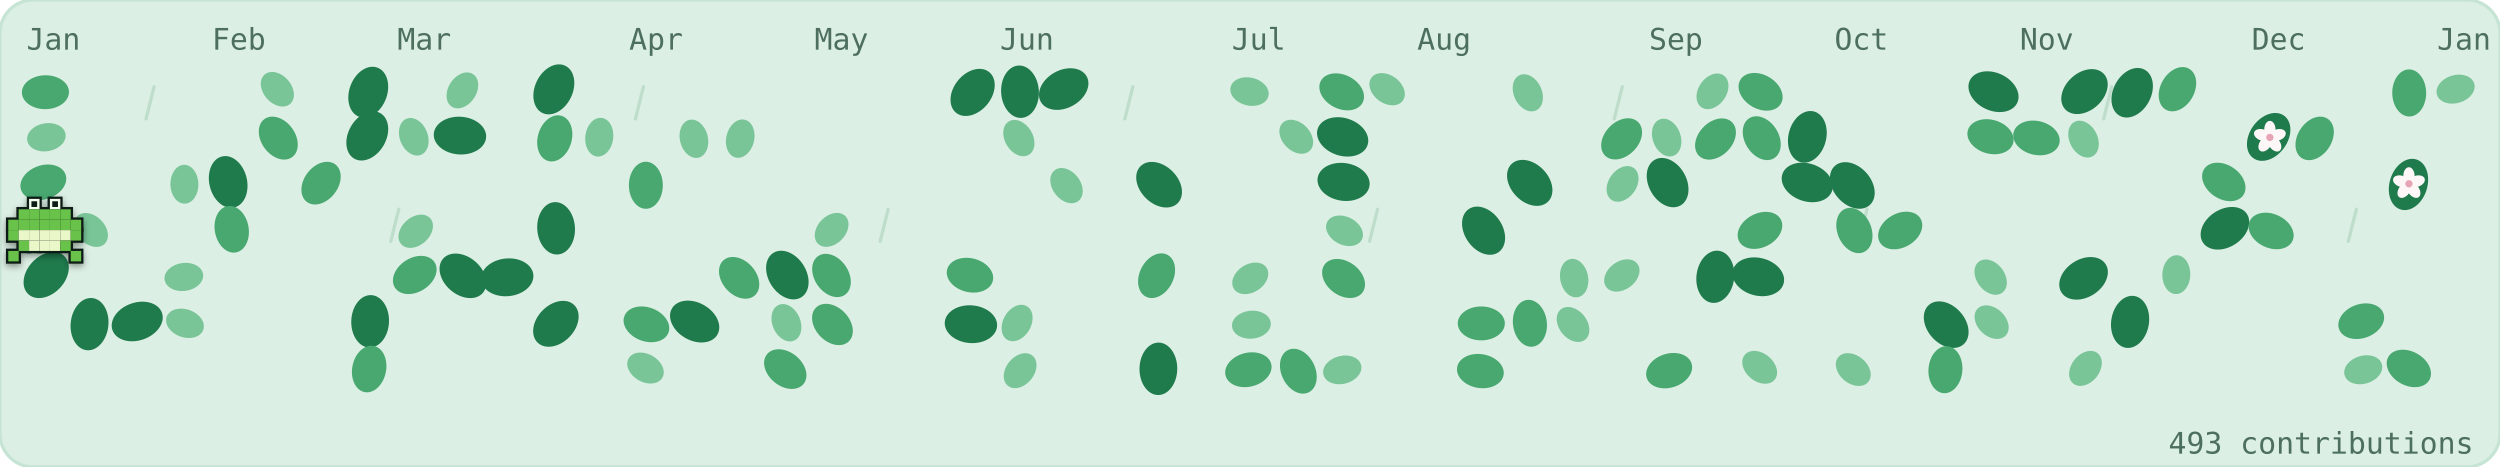
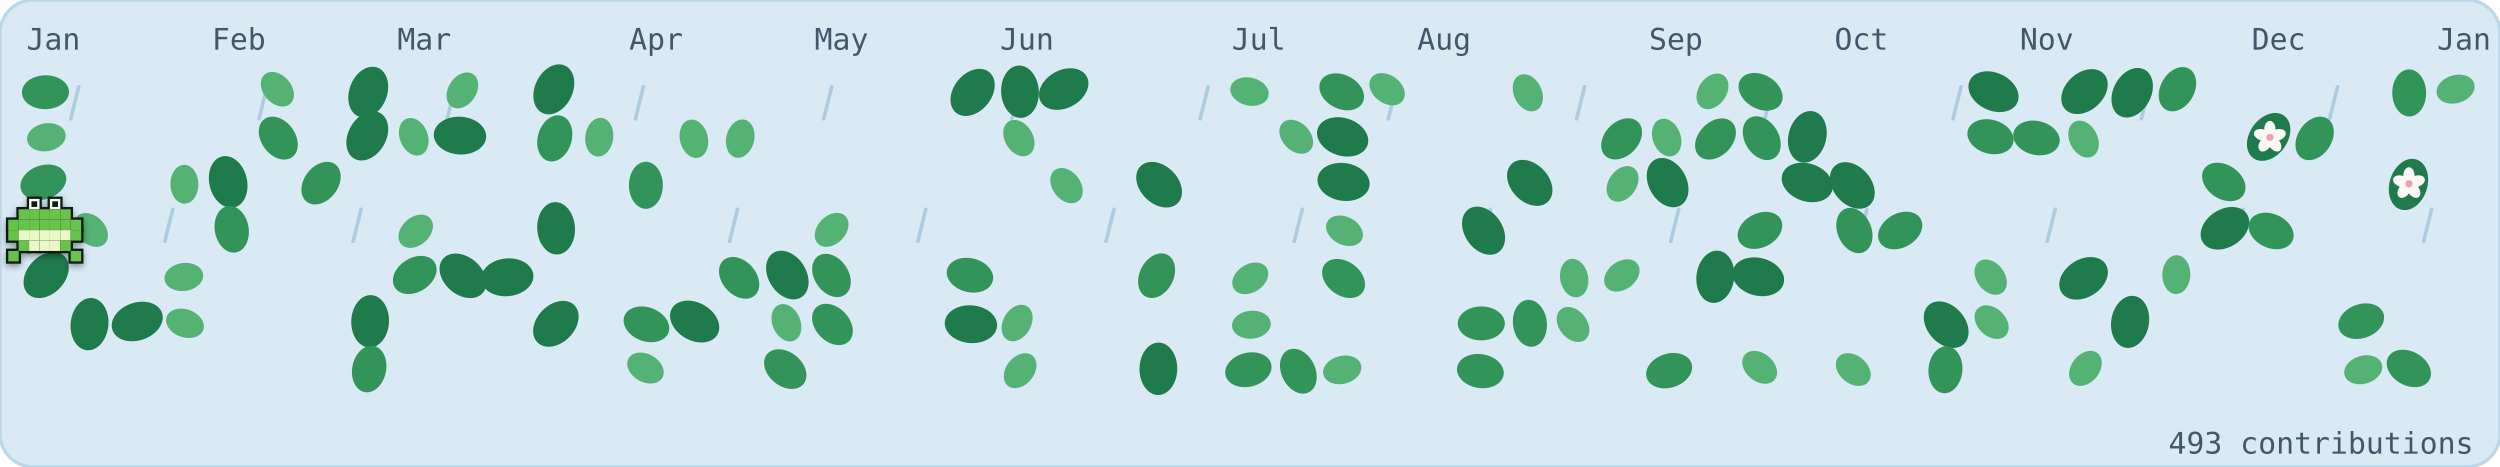
<svg xmlns="http://www.w3.org/2000/svg" width="755" height="141" viewBox="0 0 755 141" role="img" aria-labelledby="pond-title pond-desc">
-   <rect width="755" height="141" rx="10" fill="#dcefe4" stroke="#c6e4d4" />
+   <rect width="755" height="141" rx="10" fill="#d9eaf5" stroke="#bcd8e8" />
  <filter id="frog-shadow" x="-50%" y="-50%" width="200%" height="200%">
    <feDropShadow dx="0" dy="0.8" stdDeviation="0.9" flood-opacity="0.4" />
  </filter>
  <g class="rain">
-     <path class="rain" d="M 44.95 26.0 L 44.95 39.0" transform="rotate(14 44.95 32.50)" fill="none" stroke="#9cc8ae" stroke-width="1" stroke-linecap="round" stroke-dasharray="10 30" opacity="0.45" />
-     <path class="rain" d="M 118.85 63.0 L 118.85 76.0" transform="rotate(14 118.85 69.50)" fill="none" stroke="#9cc8ae" stroke-width="1" stroke-linecap="round" stroke-dasharray="10 30" opacity="0.45" />
-     <path class="rain" d="M 192.75 26.0 L 192.75 39.0" transform="rotate(14 192.75 32.50)" fill="none" stroke="#9cc8ae" stroke-width="1" stroke-linecap="round" stroke-dasharray="10 30" opacity="0.45" />
-     <path class="rain" d="M 266.65 63.0 L 266.65 76.0" transform="rotate(14 266.65 69.50)" fill="none" stroke="#9cc8ae" stroke-width="1" stroke-linecap="round" stroke-dasharray="10 30" opacity="0.45" />
-     <path class="rain" d="M 340.55 26.0 L 340.55 39.0" transform="rotate(14 340.55 32.50)" fill="none" stroke="#9cc8ae" stroke-width="1" stroke-linecap="round" stroke-dasharray="10 30" opacity="0.45" />
-     <path class="rain" d="M 414.45 63.0 L 414.45 76.0" transform="rotate(14 414.45 69.50)" fill="none" stroke="#9cc8ae" stroke-width="1" stroke-linecap="round" stroke-dasharray="10 30" opacity="0.45" />
-     <path class="rain" d="M 488.35 26.0 L 488.35 39.0" transform="rotate(14 488.35 32.50)" fill="none" stroke="#9cc8ae" stroke-width="1" stroke-linecap="round" stroke-dasharray="10 30" opacity="0.45" />
-     <path class="rain" d="M 562.25 63.0 L 562.25 76.0" transform="rotate(14 562.25 69.50)" fill="none" stroke="#9cc8ae" stroke-width="1" stroke-linecap="round" stroke-dasharray="10 30" opacity="0.45" />
-     <path class="rain" d="M 636.15 26.0 L 636.15 39.0" transform="rotate(14 636.15 32.50)" fill="none" stroke="#9cc8ae" stroke-width="1" stroke-linecap="round" stroke-dasharray="10 30" opacity="0.45" />
-     <path class="rain" d="M 710.05 63.0 L 710.05 76.0" transform="rotate(14 710.05 69.50)" fill="none" stroke="#9cc8ae" stroke-width="1" stroke-linecap="round" stroke-dasharray="10 30" opacity="0.45" />
-   </g>
-   <text x="8" y="15" font-family="monospace" font-size="9" fill="#4d6f5f">Jan</text>
-   <text x="64" y="15" font-family="monospace" font-size="9" fill="#4d6f5f">Feb</text>
-   <text x="120" y="15" font-family="monospace" font-size="9" fill="#4d6f5f">Mar</text>
-   <text x="190" y="15" font-family="monospace" font-size="9" fill="#4d6f5f">Apr</text>
-   <text x="246" y="15" font-family="monospace" font-size="9" fill="#4d6f5f">May</text>
-   <text x="302" y="15" font-family="monospace" font-size="9" fill="#4d6f5f">Jun</text>
-   <text x="372" y="15" font-family="monospace" font-size="9" fill="#4d6f5f">Jul</text>
-   <text x="428" y="15" font-family="monospace" font-size="9" fill="#4d6f5f">Aug</text>
-   <text x="498" y="15" font-family="monospace" font-size="9" fill="#4d6f5f">Sep</text>
-   <text x="554" y="15" font-family="monospace" font-size="9" fill="#4d6f5f">Oct</text>
-   <text x="610" y="15" font-family="monospace" font-size="9" fill="#4d6f5f">Nov</text>
-   <text x="680" y="15" font-family="monospace" font-size="9" fill="#4d6f5f">Dec</text>
-   <text x="736" y="15" font-family="monospace" font-size="9" fill="#4d6f5f">Jan</text>
-   <ellipse cx="13.72" cy="27.85" rx="7.11" ry="5.12" fill="#48a870" opacity="1" transform="rotate(179.2 13.72 27.85)" />
-   <ellipse cx="14.01" cy="41.45" rx="5.87" ry="4.23" fill="#79c598" opacity="1" transform="rotate(170.0 14.01 41.45)" />
-   <ellipse cx="13.09" cy="55.05" rx="7.11" ry="5.12" fill="#48a870" opacity="1" transform="rotate(160.8 13.09 55.05)" />
+     <path class="rain" d="M 22.21 26.0 L 22.21 39.0" transform="rotate(14 22.21 32.50)" fill="none" stroke="#7aa9c6" stroke-width="1.1" stroke-linecap="round" stroke-dasharray="10 30" opacity="0.45" />
+     <circle class="rain" cx="23.78" cy="38.81" r="0.6" opacity="0" fill="none" stroke="#a8cfe3" stroke-width="0.9" />
+     <path class="rain" d="M 50.63 63.0 L 50.63 76.0" transform="rotate(14 50.63 69.50)" fill="none" stroke="#7aa9c6" stroke-width="1.1" stroke-linecap="round" stroke-dasharray="10 30" opacity="0.45" />
+     <circle class="rain" cx="52.21" cy="75.81" r="0.6" opacity="0" fill="none" stroke="#a8cfe3" stroke-width="0.9" />
+     <path class="rain" d="M 79.06 26.0 L 79.06 39.0" transform="rotate(14 79.06 32.50)" fill="none" stroke="#7aa9c6" stroke-width="1.1" stroke-linecap="round" stroke-dasharray="10 30" opacity="0.45" />
+     <circle class="rain" cx="80.63" cy="38.81" r="0.6" opacity="0" fill="none" stroke="#a8cfe3" stroke-width="0.9" />
+     <path class="rain" d="M 107.48 63.0 L 107.48 76.0" transform="rotate(14 107.48 69.50)" fill="none" stroke="#7aa9c6" stroke-width="1.1" stroke-linecap="round" stroke-dasharray="10 30" opacity="0.45" />
+     <circle class="rain" cx="109.05" cy="75.81" r="0.6" opacity="0" fill="none" stroke="#a8cfe3" stroke-width="0.9" />
+     <path class="rain" d="M 135.90 26.0 L 135.90 39.0" transform="rotate(14 135.90 32.50)" fill="none" stroke="#7aa9c6" stroke-width="1.1" stroke-linecap="round" stroke-dasharray="10 30" opacity="0.45" />
+     <circle class="rain" cx="137.48" cy="38.81" r="0.6" opacity="0" fill="none" stroke="#a8cfe3" stroke-width="0.9" />
+     <path class="rain" d="M 164.33 63.0 L 164.33 76.0" transform="rotate(14 164.33 69.50)" fill="none" stroke="#7aa9c6" stroke-width="1.1" stroke-linecap="round" stroke-dasharray="10 30" opacity="0.45" />
+     <circle class="rain" cx="165.90" cy="75.81" r="0.6" opacity="0" fill="none" stroke="#a8cfe3" stroke-width="0.9" />
+     <path class="rain" d="M 192.75 26.0 L 192.75 39.0" transform="rotate(14 192.75 32.50)" fill="none" stroke="#7aa9c6" stroke-width="1.1" stroke-linecap="round" stroke-dasharray="10 30" opacity="0.45" />
+     <circle class="rain" cx="194.32" cy="38.81" r="0.6" opacity="0" fill="none" stroke="#a8cfe3" stroke-width="0.9" />
+     <path class="rain" d="M 221.17 63.0 L 221.17 76.0" transform="rotate(14 221.17 69.50)" fill="none" stroke="#7aa9c6" stroke-width="1.1" stroke-linecap="round" stroke-dasharray="10 30" opacity="0.45" />
+     <circle class="rain" cx="222.75" cy="75.81" r="0.6" opacity="0" fill="none" stroke="#a8cfe3" stroke-width="0.9" />
+     <path class="rain" d="M 249.60 26.0 L 249.60 39.0" transform="rotate(14 249.60 32.50)" fill="none" stroke="#7aa9c6" stroke-width="1.1" stroke-linecap="round" stroke-dasharray="10 30" opacity="0.45" />
+     <circle class="rain" cx="251.17" cy="38.81" r="0.6" opacity="0" fill="none" stroke="#a8cfe3" stroke-width="0.9" />
+     <path class="rain" d="M 278.02 63.0 L 278.02 76.0" transform="rotate(14 278.02 69.50)" fill="none" stroke="#7aa9c6" stroke-width="1.1" stroke-linecap="round" stroke-dasharray="10 30" opacity="0.45" />
+     <circle class="rain" cx="279.59" cy="75.81" r="0.6" opacity="0" fill="none" stroke="#a8cfe3" stroke-width="0.9" />
+     <path class="rain" d="M 306.44 26.0 L 306.44 39.0" transform="rotate(14 306.44 32.50)" fill="none" stroke="#7aa9c6" stroke-width="1.1" stroke-linecap="round" stroke-dasharray="10 30" opacity="0.45" />
+     <circle class="rain" cx="308.01" cy="38.81" r="0.6" opacity="0" fill="none" stroke="#a8cfe3" stroke-width="0.9" />
+     <path class="rain" d="M 334.87 63.0 L 334.87 76.0" transform="rotate(14 334.87 69.50)" fill="none" stroke="#7aa9c6" stroke-width="1.1" stroke-linecap="round" stroke-dasharray="10 30" opacity="0.45" />
+     <circle class="rain" cx="336.44" cy="75.81" r="0.6" opacity="0" fill="none" stroke="#a8cfe3" stroke-width="0.9" />
+     <path class="rain" d="M 363.29 26.0 L 363.29 39.0" transform="rotate(14 363.29 32.50)" fill="none" stroke="#7aa9c6" stroke-width="1.1" stroke-linecap="round" stroke-dasharray="10 30" opacity="0.45" />
+     <circle class="rain" cx="364.86" cy="38.81" r="0.6" opacity="0" fill="none" stroke="#a8cfe3" stroke-width="0.9" />
+     <path class="rain" d="M 391.71 63.0 L 391.71 76.0" transform="rotate(14 391.71 69.50)" fill="none" stroke="#7aa9c6" stroke-width="1.1" stroke-linecap="round" stroke-dasharray="10 30" opacity="0.45" />
+     <circle class="rain" cx="393.28" cy="75.81" r="0.6" opacity="0" fill="none" stroke="#a8cfe3" stroke-width="0.9" />
+     <path class="rain" d="M 420.13 26.0 L 420.13 39.0" transform="rotate(14 420.13 32.50)" fill="none" stroke="#7aa9c6" stroke-width="1.1" stroke-linecap="round" stroke-dasharray="10 30" opacity="0.45" />
+     <circle class="rain" cx="421.71" cy="38.81" r="0.6" opacity="0" fill="none" stroke="#a8cfe3" stroke-width="0.9" />
+     <path class="rain" d="M 448.56 63.0 L 448.56 76.0" transform="rotate(14 448.56 69.50)" fill="none" stroke="#7aa9c6" stroke-width="1.1" stroke-linecap="round" stroke-dasharray="10 30" opacity="0.45" />
+     <circle class="rain" cx="450.13" cy="75.81" r="0.6" opacity="0" fill="none" stroke="#a8cfe3" stroke-width="0.9" />
+     <path class="rain" d="M 476.98 26.0 L 476.98 39.0" transform="rotate(14 476.98 32.50)" fill="none" stroke="#7aa9c6" stroke-width="1.1" stroke-linecap="round" stroke-dasharray="10 30" opacity="0.45" />
+     <circle class="rain" cx="478.55" cy="38.81" r="0.6" opacity="0" fill="none" stroke="#a8cfe3" stroke-width="0.9" />
+     <path class="rain" d="M 505.40 63.0 L 505.40 76.0" transform="rotate(14 505.40 69.50)" fill="none" stroke="#7aa9c6" stroke-width="1.1" stroke-linecap="round" stroke-dasharray="10 30" opacity="0.45" />
+     <circle class="rain" cx="506.98" cy="75.81" r="0.6" opacity="0" fill="none" stroke="#a8cfe3" stroke-width="0.9" />
+     <path class="rain" d="M 533.83 26.0 L 533.83 39.0" transform="rotate(14 533.83 32.50)" fill="none" stroke="#7aa9c6" stroke-width="1.1" stroke-linecap="round" stroke-dasharray="10 30" opacity="0.45" />
+     <circle class="rain" cx="535.40" cy="38.81" r="0.6" opacity="0" fill="none" stroke="#a8cfe3" stroke-width="0.9" />
+     <path class="rain" d="M 562.25 63.0 L 562.25 76.0" transform="rotate(14 562.25 69.50)" fill="none" stroke="#7aa9c6" stroke-width="1.1" stroke-linecap="round" stroke-dasharray="10 30" opacity="0.45" />
+     <circle class="rain" cx="563.82" cy="75.81" r="0.6" opacity="0" fill="none" stroke="#a8cfe3" stroke-width="0.9" />
+     <path class="rain" d="M 590.67 26.0 L 590.67 39.0" transform="rotate(14 590.67 32.50)" fill="none" stroke="#7aa9c6" stroke-width="1.1" stroke-linecap="round" stroke-dasharray="10 30" opacity="0.45" />
+     <circle class="rain" cx="592.25" cy="38.81" r="0.6" opacity="0" fill="none" stroke="#a8cfe3" stroke-width="0.9" />
+     <path class="rain" d="M 619.10 63.0 L 619.10 76.0" transform="rotate(14 619.10 69.50)" fill="none" stroke="#7aa9c6" stroke-width="1.1" stroke-linecap="round" stroke-dasharray="10 30" opacity="0.45" />
+     <circle class="rain" cx="620.67" cy="75.81" r="0.6" opacity="0" fill="none" stroke="#a8cfe3" stroke-width="0.9" />
+     <path class="rain" d="M 647.52 26.0 L 647.52 39.0" transform="rotate(14 647.52 32.50)" fill="none" stroke="#7aa9c6" stroke-width="1.1" stroke-linecap="round" stroke-dasharray="10 30" opacity="0.45" />
+     <circle class="rain" cx="649.09" cy="38.81" r="0.6" opacity="0" fill="none" stroke="#a8cfe3" stroke-width="0.9" />
+     <path class="rain" d="M 675.94 63.0 L 675.94 76.0" transform="rotate(14 675.94 69.50)" fill="none" stroke="#7aa9c6" stroke-width="1.1" stroke-linecap="round" stroke-dasharray="10 30" opacity="0.45" />
+     <circle class="rain" cx="677.51" cy="75.81" r="0.6" opacity="0" fill="none" stroke="#a8cfe3" stroke-width="0.9" />
+     <path class="rain" d="M 704.37 26.0 L 704.37 39.0" transform="rotate(14 704.37 32.50)" fill="none" stroke="#7aa9c6" stroke-width="1.1" stroke-linecap="round" stroke-dasharray="10 30" opacity="0.45" />
+     <circle class="rain" cx="705.94" cy="38.81" r="0.6" opacity="0" fill="none" stroke="#a8cfe3" stroke-width="0.9" />
+     <path class="rain" d="M 732.79 63.0 L 732.79 76.0" transform="rotate(14 732.79 69.50)" fill="none" stroke="#7aa9c6" stroke-width="1.1" stroke-linecap="round" stroke-dasharray="10 30" opacity="0.45" />
+     <circle class="rain" cx="734.36" cy="75.81" r="0.6" opacity="0" fill="none" stroke="#a8cfe3" stroke-width="0.9" />
+   </g>
+   <text x="8" y="15" font-family="monospace" font-size="9" fill="#41586a">Jan</text>
+   <text x="64" y="15" font-family="monospace" font-size="9" fill="#41586a">Feb</text>
+   <text x="120" y="15" font-family="monospace" font-size="9" fill="#41586a">Mar</text>
+   <text x="190" y="15" font-family="monospace" font-size="9" fill="#41586a">Apr</text>
+   <text x="246" y="15" font-family="monospace" font-size="9" fill="#41586a">May</text>
+   <text x="302" y="15" font-family="monospace" font-size="9" fill="#41586a">Jun</text>
+   <text x="372" y="15" font-family="monospace" font-size="9" fill="#41586a">Jul</text>
+   <text x="428" y="15" font-family="monospace" font-size="9" fill="#41586a">Aug</text>
+   <text x="498" y="15" font-family="monospace" font-size="9" fill="#41586a">Sep</text>
+   <text x="554" y="15" font-family="monospace" font-size="9" fill="#41586a">Oct</text>
+   <text x="610" y="15" font-family="monospace" font-size="9" fill="#41586a">Nov</text>
+   <text x="680" y="15" font-family="monospace" font-size="9" fill="#41586a">Dec</text>
+   <text x="736" y="15" font-family="monospace" font-size="9" fill="#41586a">Jan</text>
+   <ellipse cx="13.72" cy="27.85" rx="7.11" ry="5.12" fill="#33945a" opacity="1" transform="rotate(179.2 13.72 27.85)" />
+   <ellipse cx="14.01" cy="41.45" rx="5.87" ry="4.23" fill="#55b275" opacity="1" transform="rotate(170.0 14.01 41.45)" />
+   <ellipse cx="13.09" cy="55.05" rx="7.11" ry="5.12" fill="#33945a" opacity="1" transform="rotate(160.8 13.09 55.05)" />
  <ellipse cx="13.66" cy="69.45" rx="7.92" ry="5.70" fill="#1f7a4c" opacity="1" transform="rotate(142.4 13.66 69.45)" />
  <ellipse cx="13.95" cy="83.05" rx="7.92" ry="5.70" fill="#1f7a4c" opacity="1" transform="rotate(133.2 13.95 83.05)" />
-   <ellipse cx="27.49" cy="69.45" rx="5.87" ry="4.23" fill="#79c598" opacity="1" transform="rotate(225.3 27.49 69.45)" />
+   <ellipse cx="27.49" cy="69.45" rx="5.87" ry="4.23" fill="#55b275" opacity="1" transform="rotate(225.3 27.49 69.45)" />
  <ellipse cx="27.04" cy="97.89" rx="7.92" ry="5.70" fill="#1f7a4c" opacity="1" transform="rotate(96.2 27.04 97.89)" />
  <ellipse cx="41.44" cy="97.09" rx="7.92" ry="5.70" fill="#1f7a4c" opacity="1" transform="rotate(160.7 41.44 97.09)" />
-   <ellipse cx="55.69" cy="55.64" rx="5.87" ry="4.23" fill="#79c598" opacity="1" transform="rotate(89.0 55.69 55.64)" />
-   <ellipse cx="55.52" cy="83.64" rx="5.87" ry="4.23" fill="#79c598" opacity="1" transform="rotate(172.0 55.52 83.64)" />
-   <ellipse cx="55.86" cy="97.64" rx="5.87" ry="4.23" fill="#79c598" opacity="1" transform="rotate(199.6 55.86 97.64)" />
+   <ellipse cx="55.69" cy="55.64" rx="5.87" ry="4.23" fill="#55b275" opacity="1" transform="rotate(89.0 55.69 55.64)" />
+   <ellipse cx="55.52" cy="83.64" rx="5.87" ry="4.23" fill="#55b275" opacity="1" transform="rotate(172.0 55.52 83.64)" />
+   <ellipse cx="55.86" cy="97.64" rx="5.87" ry="4.23" fill="#55b275" opacity="1" transform="rotate(199.6 55.86 97.64)" />
  <ellipse cx="68.91" cy="54.95" rx="7.92" ry="5.70" fill="#1f7a4c" opacity="1" transform="rotate(76.5 68.91 54.95)" />
-   <ellipse cx="69.98" cy="69.24" rx="7.11" ry="5.12" fill="#48a870" opacity="1" transform="rotate(79.8 69.98 69.24)" />
-   <ellipse cx="83.76" cy="26.95" rx="5.87" ry="4.23" fill="#79c598" opacity="1" transform="rotate(48.8 83.76 26.95)" />
-   <ellipse cx="84.04" cy="41.71" rx="7.11" ry="5.12" fill="#48a870" opacity="1" transform="rotate(233.8 84.04 41.71)" />
-   <ellipse cx="96.96" cy="55.31" rx="7.11" ry="5.12" fill="#48a870" opacity="1" transform="rotate(-52.5 96.96 55.31)" />
+   <ellipse cx="69.98" cy="69.24" rx="7.11" ry="5.12" fill="#33945a" opacity="1" transform="rotate(79.8 69.98 69.24)" />
+   <ellipse cx="83.76" cy="26.95" rx="5.87" ry="4.23" fill="#55b275" opacity="1" transform="rotate(48.8 83.76 26.95)" />
+   <ellipse cx="84.04" cy="41.71" rx="7.11" ry="5.12" fill="#33945a" opacity="1" transform="rotate(233.8 84.04 41.71)" />
+   <ellipse cx="96.96" cy="55.31" rx="7.11" ry="5.12" fill="#33945a" opacity="1" transform="rotate(-52.5 96.96 55.31)" />
  <ellipse cx="111.21" cy="27.84" rx="7.92" ry="5.70" fill="#1f7a4c" opacity="1" transform="rotate(-69.4 111.21 27.84)" />
  <ellipse cx="110.92" cy="41.04" rx="7.92" ry="5.70" fill="#1f7a4c" opacity="1" transform="rotate(-60.2 110.92 41.04)" />
  <ellipse cx="111.78" cy="97.04" rx="7.92" ry="5.70" fill="#1f7a4c" opacity="1" transform="rotate(-87.9 111.78 97.04)" />
-   <ellipse cx="111.49" cy="111.44" rx="7.11" ry="5.12" fill="#48a870" opacity="1" transform="rotate(-78.7 111.49 111.44)" />
-   <ellipse cx="124.96" cy="41.30" rx="5.87" ry="4.23" fill="#79c598" opacity="1" transform="rotate(248.1 124.96 41.30)" />
-   <ellipse cx="125.55" cy="69.84" rx="5.87" ry="4.23" fill="#79c598" opacity="1" transform="rotate(-41.8 125.55 69.84)" />
-   <ellipse cx="125.26" cy="83.04" rx="7.11" ry="5.12" fill="#48a870" opacity="1" transform="rotate(-32.6 125.26 83.04)" />
-   <ellipse cx="139.64" cy="27.30" rx="5.87" ry="4.23" fill="#79c598" opacity="1" transform="rotate(-56.6 139.64 27.30)" />
+   <ellipse cx="111.49" cy="111.44" rx="7.11" ry="5.12" fill="#33945a" opacity="1" transform="rotate(-78.7 111.49 111.44)" />
+   <ellipse cx="124.96" cy="41.30" rx="5.87" ry="4.23" fill="#55b275" opacity="1" transform="rotate(248.1 124.96 41.30)" />
+   <ellipse cx="125.55" cy="69.84" rx="5.87" ry="4.23" fill="#55b275" opacity="1" transform="rotate(-41.8 125.55 69.84)" />
+   <ellipse cx="125.26" cy="83.04" rx="7.11" ry="5.12" fill="#33945a" opacity="1" transform="rotate(-32.6 125.26 83.04)" />
+   <ellipse cx="139.64" cy="27.30" rx="5.87" ry="4.23" fill="#55b275" opacity="1" transform="rotate(-56.6 139.64 27.30)" />
  <ellipse cx="138.91" cy="40.95" rx="7.92" ry="5.70" fill="#1f7a4c" opacity="1" transform="rotate(183.6 138.91 40.95)" />
  <ellipse cx="139.81" cy="83.30" rx="7.92" ry="5.70" fill="#1f7a4c" opacity="1" transform="rotate(220.5 139.81 83.30)" />
  <ellipse cx="153.19" cy="83.75" rx="7.92" ry="5.70" fill="#1f7a4c" opacity="1" transform="rotate(174.3 153.19 83.75)" />
  <ellipse cx="167.26" cy="26.99" rx="7.92" ry="5.70" fill="#1f7a4c" opacity="1" transform="rotate(-64.2 167.26 26.99)" />
-   <ellipse cx="167.54" cy="41.79" rx="7.11" ry="5.12" fill="#48a870" opacity="1" transform="rotate(-73.4 167.54 41.79)" />
+   <ellipse cx="167.54" cy="41.79" rx="7.11" ry="5.12" fill="#33945a" opacity="1" transform="rotate(-73.4 167.54 41.79)" />
  <ellipse cx="167.94" cy="68.95" rx="7.92" ry="5.70" fill="#1f7a4c" opacity="1" transform="rotate(266.5 167.94 68.95)" />
  <ellipse cx="167.88" cy="97.79" rx="7.92" ry="5.70" fill="#1f7a4c" opacity="1" transform="rotate(-45.8 167.88 97.79)" />
-   <ellipse cx="180.98" cy="41.43" rx="5.87" ry="4.23" fill="#79c598" opacity="1" transform="rotate(-82.7 180.98 41.43)" />
-   <ellipse cx="195.05" cy="55.95" rx="7.11" ry="5.12" fill="#48a870" opacity="1" transform="rotate(89.9 195.05 55.95)" />
-   <ellipse cx="195.22" cy="97.95" rx="7.11" ry="5.12" fill="#48a870" opacity="1" transform="rotate(200.5 195.22 97.95)" />
-   <ellipse cx="194.94" cy="111.15" rx="5.87" ry="4.23" fill="#79c598" opacity="1" transform="rotate(209.7 194.94 111.15)" />
-   <ellipse cx="209.56" cy="41.91" rx="5.87" ry="4.23" fill="#79c598" opacity="1" transform="rotate(255.9 209.56 41.91)" />
+   <ellipse cx="180.98" cy="41.43" rx="5.87" ry="4.23" fill="#55b275" opacity="1" transform="rotate(-82.7 180.98 41.43)" />
+   <ellipse cx="195.05" cy="55.95" rx="7.11" ry="5.12" fill="#33945a" opacity="1" transform="rotate(89.9 195.05 55.95)" />
+   <ellipse cx="195.22" cy="97.95" rx="7.11" ry="5.12" fill="#33945a" opacity="1" transform="rotate(200.5 195.22 97.95)" />
+   <ellipse cx="194.94" cy="111.15" rx="5.87" ry="4.23" fill="#55b275" opacity="1" transform="rotate(209.7 194.94 111.15)" />
+   <ellipse cx="209.56" cy="41.91" rx="5.87" ry="4.23" fill="#55b275" opacity="1" transform="rotate(255.9 209.56 41.91)" />
  <ellipse cx="209.79" cy="97.11" rx="7.92" ry="5.70" fill="#1f7a4c" opacity="1" transform="rotate(209.8 209.79 97.11)" />
-   <ellipse cx="223.55" cy="41.87" rx="5.87" ry="4.23" fill="#79c598" opacity="1" transform="rotate(-76.4 223.55 41.87)" />
-   <ellipse cx="223.22" cy="83.91" rx="7.11" ry="5.12" fill="#48a870" opacity="1" transform="rotate(228.2 223.22 83.91)" />
+   <ellipse cx="223.55" cy="41.87" rx="5.87" ry="4.23" fill="#55b275" opacity="1" transform="rotate(-76.4 223.55 41.87)" />
+   <ellipse cx="223.22" cy="83.91" rx="7.11" ry="5.12" fill="#33945a" opacity="1" transform="rotate(228.2 223.22 83.91)" />
  <ellipse cx="237.78" cy="83.07" rx="7.92" ry="5.70" fill="#1f7a4c" opacity="1" transform="rotate(237.5 237.78 83.07)" />
-   <ellipse cx="237.50" cy="97.47" rx="5.87" ry="4.23" fill="#79c598" opacity="1" transform="rotate(246.7 237.50 97.47)" />
-   <ellipse cx="237.15" cy="111.47" rx="7.11" ry="5.12" fill="#48a870" opacity="1" transform="rotate(219.1 237.15 111.47)" />
-   <ellipse cx="251.15" cy="69.42" rx="5.87" ry="4.23" fill="#79c598" opacity="1" transform="rotate(134.5 251.15 69.42)" />
-   <ellipse cx="251.11" cy="83.19" rx="7.11" ry="5.12" fill="#48a870" opacity="1" transform="rotate(235.4 251.11 83.19)" />
-   <ellipse cx="251.40" cy="97.99" rx="7.11" ry="5.12" fill="#48a870" opacity="1" transform="rotate(226.2 251.40 97.99)" />
+   <ellipse cx="237.50" cy="97.47" rx="5.87" ry="4.23" fill="#55b275" opacity="1" transform="rotate(246.7 237.50 97.47)" />
+   <ellipse cx="237.15" cy="111.47" rx="7.11" ry="5.12" fill="#33945a" opacity="1" transform="rotate(219.1 237.15 111.47)" />
+   <ellipse cx="251.15" cy="69.42" rx="5.87" ry="4.23" fill="#55b275" opacity="1" transform="rotate(134.5 251.15 69.42)" />
+   <ellipse cx="251.11" cy="83.19" rx="7.11" ry="5.12" fill="#33945a" opacity="1" transform="rotate(235.4 251.11 83.19)" />
+   <ellipse cx="251.40" cy="97.99" rx="7.11" ry="5.12" fill="#33945a" opacity="1" transform="rotate(226.2 251.40 97.99)" />
  <ellipse cx="293.73" cy="27.91" rx="7.92" ry="5.70" fill="#1f7a4c" opacity="1" transform="rotate(-50.8 293.73 27.91)" />
-   <ellipse cx="292.93" cy="83.11" rx="7.11" ry="5.12" fill="#48a870" opacity="1" transform="rotate(13.8 292.93 83.11)" />
+   <ellipse cx="292.93" cy="83.11" rx="7.11" ry="5.12" fill="#33945a" opacity="1" transform="rotate(13.8 292.93 83.11)" />
  <ellipse cx="293.22" cy="97.91" rx="7.92" ry="5.70" fill="#1f7a4c" opacity="1" transform="rotate(4.5 293.22 97.91)" />
  <ellipse cx="308.04" cy="27.70" rx="7.92" ry="5.70" fill="#1f7a4c" opacity="1" transform="rotate(266.6 308.04 27.70)" />
-   <ellipse cx="307.70" cy="41.70" rx="5.87" ry="4.23" fill="#79c598" opacity="1" transform="rotate(239.0 307.70 41.70)" />
-   <ellipse cx="307.16" cy="97.55" rx="5.87" ry="4.23" fill="#79c598" opacity="1" transform="rotate(-60.0 307.16 97.55)" />
-   <ellipse cx="308.08" cy="111.95" rx="5.87" ry="4.23" fill="#79c598" opacity="1" transform="rotate(-50.8 308.08 111.95)" />
+   <ellipse cx="307.70" cy="41.70" rx="5.87" ry="4.23" fill="#55b275" opacity="1" transform="rotate(239.0 307.70 41.70)" />
+   <ellipse cx="307.16" cy="97.55" rx="5.87" ry="4.23" fill="#55b275" opacity="1" transform="rotate(-60.0 307.16 97.55)" />
+   <ellipse cx="308.08" cy="111.95" rx="5.87" ry="4.23" fill="#55b275" opacity="1" transform="rotate(-50.8 308.08 111.95)" />
  <ellipse cx="321.24" cy="26.90" rx="7.92" ry="5.70" fill="#1f7a4c" opacity="1" transform="rotate(-28.9 321.24 26.90)" />
-   <ellipse cx="322.09" cy="56.06" rx="5.87" ry="4.23" fill="#79c598" opacity="1" transform="rotate(52.5 322.09 56.06)" />
+   <ellipse cx="322.09" cy="56.06" rx="5.87" ry="4.23" fill="#55b275" opacity="1" transform="rotate(52.5 322.09 56.06)" />
  <ellipse cx="350.05" cy="55.78" rx="7.92" ry="5.70" fill="#1f7a4c" opacity="1" transform="rotate(44.7 350.05 55.78)" />
-   <ellipse cx="349.29" cy="83.26" rx="7.11" ry="5.12" fill="#48a870" opacity="1" transform="rotate(117.0 349.29 83.26)" />
+   <ellipse cx="349.29" cy="83.26" rx="7.11" ry="5.12" fill="#33945a" opacity="1" transform="rotate(117.0 349.29 83.26)" />
  <ellipse cx="349.83" cy="111.38" rx="7.92" ry="5.70" fill="#1f7a4c" opacity="1" transform="rotate(90.8 349.83 111.38)" />
-   <ellipse cx="377.35" cy="27.66" rx="5.87" ry="4.23" fill="#79c598" opacity="1" transform="rotate(13.2 377.35 27.66)" />
-   <ellipse cx="377.58" cy="84.06" rx="5.87" ry="4.23" fill="#79c598" opacity="1" transform="rotate(-32.9 377.58 84.06)" />
-   <ellipse cx="377.92" cy="98.06" rx="5.87" ry="4.23" fill="#79c598" opacity="1" transform="rotate(-5.2 377.92 98.06)" />
-   <ellipse cx="377.01" cy="111.66" rx="7.11" ry="5.12" fill="#48a870" opacity="1" transform="rotate(-14.4 377.01 111.66)" />
-   <ellipse cx="391.47" cy="41.30" rx="5.87" ry="4.23" fill="#79c598" opacity="1" transform="rotate(225.6 391.47 41.30)" />
-   <ellipse cx="392.10" cy="112.10" rx="7.11" ry="5.12" fill="#48a870" opacity="1" transform="rotate(244.1 392.10 112.10)" />
-   <ellipse cx="405.19" cy="27.74" rx="7.11" ry="5.12" fill="#48a870" opacity="1" transform="rotate(207.1 405.19 27.74)" />
+   <ellipse cx="377.35" cy="27.66" rx="5.87" ry="4.23" fill="#55b275" opacity="1" transform="rotate(13.2 377.35 27.66)" />
+   <ellipse cx="377.58" cy="84.06" rx="5.87" ry="4.23" fill="#55b275" opacity="1" transform="rotate(-32.9 377.58 84.06)" />
+   <ellipse cx="377.92" cy="98.06" rx="5.87" ry="4.23" fill="#55b275" opacity="1" transform="rotate(-5.2 377.92 98.06)" />
+   <ellipse cx="377.01" cy="111.66" rx="7.11" ry="5.12" fill="#33945a" opacity="1" transform="rotate(-14.4 377.01 111.66)" />
+   <ellipse cx="391.47" cy="41.30" rx="5.87" ry="4.23" fill="#55b275" opacity="1" transform="rotate(225.6 391.47 41.30)" />
+   <ellipse cx="392.10" cy="112.10" rx="7.11" ry="5.12" fill="#33945a" opacity="1" transform="rotate(244.1 392.10 112.10)" />
+   <ellipse cx="405.19" cy="27.74" rx="7.11" ry="5.12" fill="#33945a" opacity="1" transform="rotate(207.1 405.19 27.74)" />
  <ellipse cx="405.48" cy="41.34" rx="7.92" ry="5.70" fill="#1f7a4c" opacity="1" transform="rotate(197.9 405.48 41.34)" />
  <ellipse cx="405.76" cy="54.94" rx="7.92" ry="5.70" fill="#1f7a4c" opacity="1" transform="rotate(188.7 405.76 54.94)" />
-   <ellipse cx="406.04" cy="69.70" rx="5.87" ry="4.23" fill="#79c598" opacity="1" transform="rotate(207.2 406.04 69.70)" />
-   <ellipse cx="405.76" cy="84.10" rx="7.11" ry="5.12" fill="#48a870" opacity="1" transform="rotate(216.4 405.76 84.10)" />
-   <ellipse cx="405.36" cy="111.70" rx="5.87" ry="4.23" fill="#79c598" opacity="1" transform="rotate(-14.5 405.36 111.70)" />
-   <ellipse cx="418.91" cy="26.94" rx="5.87" ry="4.23" fill="#79c598" opacity="1" transform="rotate(216.4 418.91 26.94)" />
+   <ellipse cx="406.04" cy="69.70" rx="5.87" ry="4.23" fill="#55b275" opacity="1" transform="rotate(207.2 406.04 69.70)" />
+   <ellipse cx="405.76" cy="84.10" rx="7.11" ry="5.12" fill="#33945a" opacity="1" transform="rotate(216.4 405.76 84.10)" />
+   <ellipse cx="405.36" cy="111.70" rx="5.87" ry="4.23" fill="#55b275" opacity="1" transform="rotate(-14.5 405.36 111.70)" />
+   <ellipse cx="418.91" cy="26.94" rx="5.87" ry="4.23" fill="#55b275" opacity="1" transform="rotate(216.4 418.91 26.94)" />
  <ellipse cx="448.04" cy="69.67" rx="7.92" ry="5.70" fill="#1f7a4c" opacity="1" transform="rotate(235.3 448.04 69.67)" />
-   <ellipse cx="447.35" cy="97.67" rx="7.11" ry="5.12" fill="#48a870" opacity="1" transform="rotate(180.0 447.35 97.67)" />
-   <ellipse cx="447.07" cy="112.07" rx="7.11" ry="5.12" fill="#48a870" opacity="1" transform="rotate(189.2 447.07 112.07)" />
-   <ellipse cx="461.40" cy="28.03" rx="5.87" ry="4.23" fill="#79c598" opacity="1" transform="rotate(244.6 461.40 28.03)" />
+   <ellipse cx="447.35" cy="97.67" rx="7.11" ry="5.12" fill="#33945a" opacity="1" transform="rotate(180.0 447.35 97.67)" />
+   <ellipse cx="447.07" cy="112.07" rx="7.11" ry="5.12" fill="#33945a" opacity="1" transform="rotate(189.2 447.07 112.07)" />
+   <ellipse cx="461.40" cy="28.03" rx="5.87" ry="4.23" fill="#55b275" opacity="1" transform="rotate(244.6 461.40 28.03)" />
  <ellipse cx="461.98" cy="55.23" rx="7.92" ry="5.70" fill="#1f7a4c" opacity="1" transform="rotate(226.2 461.98 55.23)" />
-   <ellipse cx="462.03" cy="97.63" rx="7.11" ry="5.12" fill="#48a870" opacity="1" transform="rotate(263.1 462.03 97.63)" />
-   <ellipse cx="475.40" cy="83.99" rx="5.87" ry="4.23" fill="#79c598" opacity="1" transform="rotate(78.8 475.40 83.99)" />
-   <ellipse cx="475.06" cy="97.99" rx="5.87" ry="4.23" fill="#79c598" opacity="1" transform="rotate(51.2 475.06 97.99)" />
-   <ellipse cx="489.73" cy="41.94" rx="7.11" ry="5.12" fill="#48a870" opacity="1" transform="rotate(-45.7 489.73 41.94)" />
-   <ellipse cx="490.02" cy="55.54" rx="5.87" ry="4.23" fill="#79c598" opacity="1" transform="rotate(-54.9 490.02 55.54)" />
-   <ellipse cx="489.80" cy="83.19" rx="5.87" ry="4.23" fill="#79c598" opacity="1" transform="rotate(143.3 489.80 83.19)" />
-   <ellipse cx="503.33" cy="41.55" rx="5.87" ry="4.23" fill="#79c598" opacity="1" transform="rotate(249.8 503.33 41.55)" />
+   <ellipse cx="462.03" cy="97.63" rx="7.11" ry="5.12" fill="#33945a" opacity="1" transform="rotate(263.1 462.03 97.63)" />
+   <ellipse cx="475.40" cy="83.99" rx="5.87" ry="4.23" fill="#55b275" opacity="1" transform="rotate(78.8 475.40 83.99)" />
+   <ellipse cx="475.06" cy="97.99" rx="5.87" ry="4.23" fill="#55b275" opacity="1" transform="rotate(51.2 475.06 97.99)" />
+   <ellipse cx="489.73" cy="41.94" rx="7.11" ry="5.12" fill="#33945a" opacity="1" transform="rotate(-45.7 489.73 41.94)" />
+   <ellipse cx="490.02" cy="55.54" rx="5.87" ry="4.23" fill="#55b275" opacity="1" transform="rotate(-54.9 490.02 55.54)" />
+   <ellipse cx="489.80" cy="83.19" rx="5.87" ry="4.23" fill="#55b275" opacity="1" transform="rotate(143.3 489.80 83.19)" />
+   <ellipse cx="503.33" cy="41.55" rx="5.87" ry="4.23" fill="#55b275" opacity="1" transform="rotate(249.8 503.33 41.55)" />
  <ellipse cx="503.62" cy="55.15" rx="7.92" ry="5.70" fill="#1f7a4c" opacity="1" transform="rotate(240.6 503.62 55.15)" />
-   <ellipse cx="504.08" cy="111.94" rx="7.11" ry="5.12" fill="#48a870" opacity="1" transform="rotate(-18.0 504.08 111.94)" />
-   <ellipse cx="517.17" cy="27.58" rx="5.87" ry="4.23" fill="#79c598" opacity="1" transform="rotate(-55.0 517.17 27.58)" />
-   <ellipse cx="518.08" cy="41.98" rx="7.11" ry="5.12" fill="#48a870" opacity="1" transform="rotate(-45.8 518.08 41.98)" />
+   <ellipse cx="504.08" cy="111.94" rx="7.11" ry="5.12" fill="#33945a" opacity="1" transform="rotate(-18.0 504.08 111.94)" />
+   <ellipse cx="517.17" cy="27.58" rx="5.87" ry="4.23" fill="#55b275" opacity="1" transform="rotate(-55.0 517.17 27.58)" />
+   <ellipse cx="518.08" cy="41.98" rx="7.11" ry="5.12" fill="#33945a" opacity="1" transform="rotate(-45.8 518.08 41.98)" />
  <ellipse cx="518.03" cy="83.59" rx="7.92" ry="5.70" fill="#1f7a4c" opacity="1" transform="rotate(-82.6 518.03 83.59)" />
-   <ellipse cx="531.70" cy="27.73" rx="7.11" ry="5.12" fill="#48a870" opacity="1" transform="rotate(30.5 531.70 27.73)" />
-   <ellipse cx="532.05" cy="41.73" rx="7.11" ry="5.12" fill="#48a870" opacity="1" transform="rotate(58.2 532.05 41.73)" />
-   <ellipse cx="531.51" cy="69.58" rx="7.11" ry="5.12" fill="#48a870" opacity="1" transform="rotate(-27.3 531.51 69.58)" />
+   <ellipse cx="531.70" cy="27.73" rx="7.11" ry="5.12" fill="#33945a" opacity="1" transform="rotate(30.5 531.70 27.73)" />
+   <ellipse cx="532.05" cy="41.73" rx="7.11" ry="5.12" fill="#33945a" opacity="1" transform="rotate(58.2 532.05 41.73)" />
+   <ellipse cx="531.51" cy="69.58" rx="7.11" ry="5.12" fill="#33945a" opacity="1" transform="rotate(-27.3 531.51 69.58)" />
  <ellipse cx="531.00" cy="83.59" rx="7.92" ry="5.70" fill="#1f7a4c" opacity="1" transform="rotate(194.4 531.00 83.59)" />
-   <ellipse cx="531.42" cy="110.93" rx="5.87" ry="4.23" fill="#79c598" opacity="1" transform="rotate(39.7 531.42 110.93)" />
+   <ellipse cx="531.42" cy="110.93" rx="5.87" ry="4.23" fill="#55b275" opacity="1" transform="rotate(39.7 531.42 110.93)" />
  <ellipse cx="545.82" cy="41.33" rx="7.92" ry="5.70" fill="#1f7a4c" opacity="1" transform="rotate(104.3 545.82 41.33)" />
  <ellipse cx="545.79" cy="55.10" rx="7.92" ry="5.70" fill="#1f7a4c" opacity="1" transform="rotate(18.9 545.79 55.10)" />
  <ellipse cx="559.40" cy="56.01" rx="7.92" ry="5.70" fill="#1f7a4c" opacity="1" transform="rotate(48.6 559.40 56.01)" />
-   <ellipse cx="560.03" cy="69.61" rx="7.11" ry="5.12" fill="#48a870" opacity="1" transform="rotate(67.0 560.03 69.61)" />
-   <ellipse cx="559.69" cy="111.61" rx="5.87" ry="4.23" fill="#79c598" opacity="1" transform="rotate(39.4 559.69 111.61)" />
-   <ellipse cx="573.86" cy="69.61" rx="7.11" ry="5.12" fill="#48a870" opacity="1" transform="rotate(150.0 573.86 69.61)" />
+   <ellipse cx="560.03" cy="69.61" rx="7.11" ry="5.12" fill="#33945a" opacity="1" transform="rotate(67.0 560.03 69.61)" />
+   <ellipse cx="559.69" cy="111.61" rx="5.87" ry="4.23" fill="#55b275" opacity="1" transform="rotate(39.4 559.69 111.61)" />
+   <ellipse cx="573.86" cy="69.61" rx="7.11" ry="5.12" fill="#33945a" opacity="1" transform="rotate(150.0 573.86 69.61)" />
  <ellipse cx="587.75" cy="98.05" rx="7.92" ry="5.70" fill="#1f7a4c" opacity="1" transform="rotate(48.5 587.75 98.05)" />
-   <ellipse cx="587.52" cy="111.65" rx="7.11" ry="5.12" fill="#48a870" opacity="1" transform="rotate(94.6 587.52 111.65)" />
+   <ellipse cx="587.52" cy="111.65" rx="7.11" ry="5.12" fill="#33945a" opacity="1" transform="rotate(94.6 587.52 111.65)" />
  <ellipse cx="602.04" cy="27.69" rx="7.92" ry="5.70" fill="#1f7a4c" opacity="1" transform="rotate(205.1 602.04 27.69)" />
-   <ellipse cx="601.13" cy="41.29" rx="7.11" ry="5.12" fill="#48a870" opacity="1" transform="rotate(195.9 601.13 41.29)" />
-   <ellipse cx="601.18" cy="83.69" rx="5.87" ry="4.23" fill="#79c598" opacity="1" transform="rotate(232.8 601.18 83.69)" />
-   <ellipse cx="601.47" cy="97.29" rx="5.87" ry="4.23" fill="#79c598" opacity="1" transform="rotate(223.6 601.47 97.29)" />
-   <ellipse cx="615.01" cy="41.66" rx="7.11" ry="5.12" fill="#48a870" opacity="1" transform="rotate(13.3 615.01 41.66)" />
+   <ellipse cx="601.13" cy="41.29" rx="7.11" ry="5.12" fill="#33945a" opacity="1" transform="rotate(195.9 601.13 41.29)" />
+   <ellipse cx="601.18" cy="83.69" rx="5.87" ry="4.23" fill="#55b275" opacity="1" transform="rotate(232.8 601.18 83.69)" />
+   <ellipse cx="601.47" cy="97.29" rx="5.87" ry="4.23" fill="#55b275" opacity="1" transform="rotate(223.6 601.47 97.29)" />
+   <ellipse cx="615.01" cy="41.66" rx="7.11" ry="5.12" fill="#33945a" opacity="1" transform="rotate(13.3 615.01 41.66)" />
  <ellipse cx="629.52" cy="27.66" rx="7.92" ry="5.70" fill="#1f7a4c" opacity="1" transform="rotate(-42.0 629.52 27.66)" />
-   <ellipse cx="629.23" cy="42.01" rx="5.87" ry="4.23" fill="#79c598" opacity="1" transform="rotate(242.7 629.23 42.01)" />
+   <ellipse cx="629.23" cy="42.01" rx="5.87" ry="4.23" fill="#55b275" opacity="1" transform="rotate(242.7 629.23 42.01)" />
  <ellipse cx="629.24" cy="84.06" rx="7.92" ry="5.70" fill="#1f7a4c" opacity="1" transform="rotate(-32.8 629.24 84.06)" />
-   <ellipse cx="629.81" cy="111.26" rx="5.87" ry="4.23" fill="#79c598" opacity="1" transform="rotate(-51.2 629.81 111.26)" />
+   <ellipse cx="629.81" cy="111.26" rx="5.87" ry="4.23" fill="#55b275" opacity="1" transform="rotate(-51.2 629.81 111.26)" />
  <ellipse cx="643.92" cy="28.01" rx="7.92" ry="5.70" fill="#1f7a4c" opacity="1" transform="rotate(-62.0 643.92 28.01)" />
  <ellipse cx="643.29" cy="97.21" rx="7.92" ry="5.70" fill="#1f7a4c" opacity="1" transform="rotate(-80.5 643.29 97.21)" />
-   <ellipse cx="657.59" cy="26.94" rx="7.11" ry="5.12" fill="#48a870" opacity="1" transform="rotate(-60.6 657.59 26.94)" />
-   <ellipse cx="657.25" cy="82.94" rx="5.87" ry="4.23" fill="#79c598" opacity="1" transform="rotate(-88.2 657.25 82.94)" />
-   <ellipse cx="671.59" cy="54.95" rx="7.11" ry="5.12" fill="#48a870" opacity="1" transform="rotate(213.9 671.59 54.95)" />
+   <ellipse cx="657.59" cy="26.94" rx="7.11" ry="5.12" fill="#33945a" opacity="1" transform="rotate(-60.6 657.59 26.94)" />
+   <ellipse cx="657.25" cy="82.94" rx="5.87" ry="4.23" fill="#55b275" opacity="1" transform="rotate(-88.2 657.25 82.94)" />
+   <ellipse cx="671.59" cy="54.95" rx="7.11" ry="5.12" fill="#33945a" opacity="1" transform="rotate(213.9 671.59 54.95)" />
  <ellipse cx="671.93" cy="68.94" rx="7.92" ry="5.70" fill="#1f7a4c" opacity="1" transform="rotate(-32.9 671.93 68.94)" />
  <ellipse cx="685.14" cy="41.35" rx="7.92" ry="5.70" fill="#1f7a4c" opacity="1" transform="rotate(-53.9 685.14 41.35)" />
-   <ellipse cx="685.88" cy="69.75" rx="7.11" ry="5.12" fill="#48a870" opacity="1" transform="rotate(204.7 685.88 69.75)" />
-   <ellipse cx="699.03" cy="41.80" rx="7.11" ry="5.12" fill="#48a870" opacity="1" transform="rotate(123.4 699.03 41.80)" />
-   <ellipse cx="713.09" cy="97.00" rx="7.11" ry="5.12" fill="#48a870" opacity="1" transform="rotate(160.3 713.09 97.00)" />
-   <ellipse cx="713.70" cy="111.67" rx="5.87" ry="4.23" fill="#79c598" opacity="1" transform="rotate(-16.9 713.70 111.67)" />
-   <ellipse cx="727.58" cy="28.07" rx="7.11" ry="5.12" fill="#48a870" opacity="1" transform="rotate(269.4 727.58 28.07)" />
+   <ellipse cx="685.88" cy="69.75" rx="7.11" ry="5.12" fill="#33945a" opacity="1" transform="rotate(204.7 685.88 69.75)" />
+   <ellipse cx="699.03" cy="41.80" rx="7.11" ry="5.12" fill="#33945a" opacity="1" transform="rotate(123.4 699.03 41.80)" />
+   <ellipse cx="713.09" cy="97.00" rx="7.11" ry="5.12" fill="#33945a" opacity="1" transform="rotate(160.3 713.09 97.00)" />
+   <ellipse cx="713.70" cy="111.67" rx="5.87" ry="4.23" fill="#55b275" opacity="1" transform="rotate(-16.9 713.70 111.67)" />
+   <ellipse cx="727.58" cy="28.07" rx="7.11" ry="5.12" fill="#33945a" opacity="1" transform="rotate(269.4 727.58 28.07)" />
  <ellipse cx="727.36" cy="55.71" rx="7.92" ry="5.70" fill="#1f7a4c" opacity="1" transform="rotate(-72.3 727.36 55.71)" />
-   <ellipse cx="727.47" cy="111.27" rx="7.11" ry="5.12" fill="#48a870" opacity="1" transform="rotate(29.2 727.47 111.27)" />
-   <ellipse cx="741.59" cy="26.92" rx="5.87" ry="4.23" fill="#79c598" opacity="1" transform="rotate(-16.7 741.59 26.92)" />
+   <ellipse cx="727.47" cy="111.27" rx="7.11" ry="5.12" fill="#33945a" opacity="1" transform="rotate(29.2 727.47 111.27)" />
+   <ellipse cx="741.59" cy="26.92" rx="5.87" ry="4.23" fill="#55b275" opacity="1" transform="rotate(-16.7 741.59 26.92)" />
  <g>
    <ellipse cx="685.50" cy="39.10" rx="1.7" ry="2.6" fill="#fdf7f8" transform="rotate(0.0 685.50 39.10)" />
    <ellipse cx="687.78" cy="40.76" rx="1.7" ry="2.6" fill="#fdf7f8" transform="rotate(72.0 687.78 40.76)" />
    <ellipse cx="686.91" cy="43.44" rx="1.7" ry="2.6" fill="#fdf7f8" transform="rotate(144.0 686.91 43.44)" />
    <ellipse cx="684.09" cy="43.44" rx="1.7" ry="2.6" fill="#fdf7f8" transform="rotate(216.0 684.09 43.44)" />
    <ellipse cx="683.22" cy="40.76" rx="1.7" ry="2.6" fill="#fdf7f8" transform="rotate(288.0 683.22 40.76)" />
    <circle cx="685.50" cy="41.50" r="1.1" fill="#e6a4b4" />
  </g>
  <g>
    <ellipse cx="727.50" cy="53.10" rx="1.7" ry="2.6" fill="#fdf7f8" transform="rotate(0.0 727.50 53.10)" />
    <ellipse cx="729.78" cy="54.76" rx="1.7" ry="2.6" fill="#fdf7f8" transform="rotate(72.0 729.78 54.76)" />
    <ellipse cx="728.91" cy="57.44" rx="1.7" ry="2.6" fill="#fdf7f8" transform="rotate(144.0 728.91 57.44)" />
    <ellipse cx="726.09" cy="57.44" rx="1.7" ry="2.6" fill="#fdf7f8" transform="rotate(216.0 726.09 57.44)" />
    <ellipse cx="725.22" cy="54.76" rx="1.7" ry="2.6" fill="#fdf7f8" transform="rotate(288.0 725.22 54.76)" />
    <circle cx="727.50" cy="55.50" r="1.1" fill="#e6a4b4" />
  </g>
  <g class="still-frog" filter="url(#frog-shadow)" transform="translate(13.5 69.5)">
    <rect x="-5.41" y="-10.13" width="4.54" height="4.54" fill="#101f16" />
    <rect x="0.87" y="-10.13" width="4.54" height="4.54" fill="#101f16" />
    <rect x="-8.56" y="-6.99" width="4.54" height="4.54" fill="#101f16" />
    <rect x="-5.41" y="-6.99" width="4.54" height="4.54" fill="#101f16" />
    <rect x="-2.27" y="-6.99" width="4.54" height="4.54" fill="#101f16" />
    <rect x="0.87" y="-6.99" width="4.54" height="4.54" fill="#101f16" />
    <rect x="4.01" y="-6.99" width="4.54" height="4.54" fill="#101f16" />
    <rect x="-11.70" y="-3.84" width="4.54" height="4.54" fill="#101f16" />
    <rect x="-8.56" y="-3.84" width="4.54" height="4.54" fill="#101f16" />
    <rect x="-5.41" y="-3.84" width="4.54" height="4.54" fill="#101f16" />
    <rect x="-2.27" y="-3.84" width="4.54" height="4.54" fill="#101f16" />
    <rect x="0.87" y="-3.84" width="4.54" height="4.54" fill="#101f16" />
    <rect x="4.01" y="-3.84" width="4.54" height="4.54" fill="#101f16" />
    <rect x="7.16" y="-3.84" width="4.54" height="4.54" fill="#101f16" />
    <rect x="-11.70" y="-0.70" width="4.54" height="4.54" fill="#101f16" />
    <rect x="-8.56" y="-0.70" width="4.54" height="4.54" fill="#101f16" />
    <rect x="-5.41" y="-0.70" width="4.54" height="4.54" fill="#101f16" />
    <rect x="-2.27" y="-0.70" width="4.54" height="4.54" fill="#101f16" />
    <rect x="0.87" y="-0.70" width="4.54" height="4.54" fill="#101f16" />
    <rect x="4.01" y="-0.70" width="4.54" height="4.54" fill="#101f16" />
    <rect x="7.16" y="-0.70" width="4.54" height="4.54" fill="#101f16" />
    <rect x="-8.56" y="2.44" width="4.54" height="4.54" fill="#101f16" />
    <rect x="-5.41" y="2.44" width="4.54" height="4.54" fill="#101f16" />
    <rect x="-2.27" y="2.44" width="4.54" height="4.54" fill="#101f16" />
    <rect x="0.87" y="2.44" width="4.54" height="4.54" fill="#101f16" />
    <rect x="4.01" y="2.44" width="4.54" height="4.54" fill="#101f16" />
    <rect x="-11.70" y="5.59" width="4.54" height="4.54" fill="#101f16" />
    <rect x="7.16" y="5.59" width="4.54" height="4.54" fill="#101f16" />
    <rect x="-4.71" y="-9.43" width="3.143" height="3.143" fill="#f5fff0" />
    <rect x="-4.01" y="-8.72" width="1.73" height="1.73" fill="#101f16" />
    <rect x="1.57" y="-9.43" width="3.143" height="3.143" fill="#f5fff0" />
    <rect x="2.28" y="-8.72" width="1.73" height="1.73" fill="#101f16" />
    <rect x="-7.86" y="-6.29" width="3.143" height="3.143" fill="#69c24a" />
    <rect x="-4.71" y="-6.29" width="3.143" height="3.143" fill="#69c24a" />
    <rect x="-1.57" y="-6.29" width="3.143" height="3.143" fill="#69c24a" />
    <rect x="1.57" y="-6.29" width="3.143" height="3.143" fill="#69c24a" />
    <rect x="4.71" y="-6.29" width="3.143" height="3.143" fill="#69c24a" />
    <rect x="-11.00" y="-3.14" width="3.143" height="3.143" fill="#69c24a" />
    <rect x="-7.86" y="-3.14" width="3.143" height="3.143" fill="#69c24a" />
    <rect x="-4.71" y="-3.14" width="3.143" height="3.143" fill="#69c24a" />
    <rect x="-1.57" y="-3.14" width="3.143" height="3.143" fill="#69c24a" />
    <rect x="1.57" y="-3.14" width="3.143" height="3.143" fill="#69c24a" />
    <rect x="4.71" y="-3.14" width="3.143" height="3.143" fill="#69c24a" />
    <rect x="7.86" y="-3.14" width="3.143" height="3.143" fill="#69c24a" />
    <rect x="-11.00" y="0.00" width="3.143" height="3.143" fill="#69c24a" />
    <rect x="-7.86" y="0.00" width="3.143" height="3.143" fill="#eaf7c8" />
    <rect x="-4.71" y="0.00" width="3.143" height="3.143" fill="#eaf7c8" />
    <rect x="-1.57" y="0.00" width="3.143" height="3.143" fill="#eaf7c8" />
    <rect x="1.57" y="0.00" width="3.143" height="3.143" fill="#eaf7c8" />
    <rect x="4.71" y="0.00" width="3.143" height="3.143" fill="#eaf7c8" />
    <rect x="7.86" y="0.00" width="3.143" height="3.143" fill="#69c24a" />
    <rect x="-7.86" y="3.14" width="3.143" height="3.143" fill="#69c24a" />
    <rect x="-4.71" y="3.14" width="3.143" height="3.143" fill="#eaf7c8" />
    <rect x="-1.57" y="3.14" width="3.143" height="3.143" fill="#eaf7c8" />
    <rect x="1.57" y="3.14" width="3.143" height="3.143" fill="#eaf7c8" />
    <rect x="4.71" y="3.14" width="3.143" height="3.143" fill="#69c24a" />
    <rect x="-11.00" y="6.29" width="3.143" height="3.143" fill="#69c24a" />
    <rect x="7.86" y="6.29" width="3.143" height="3.143" fill="#69c24a" />
  </g>
-   <text x="747" y="137" text-anchor="end" font-family="monospace" font-size="9" fill="#4d6f5f">493 contributions</text>
+   <text x="747" y="137" text-anchor="end" font-family="monospace" font-size="9" fill="#41586a">493 contributions</text>
</svg>
